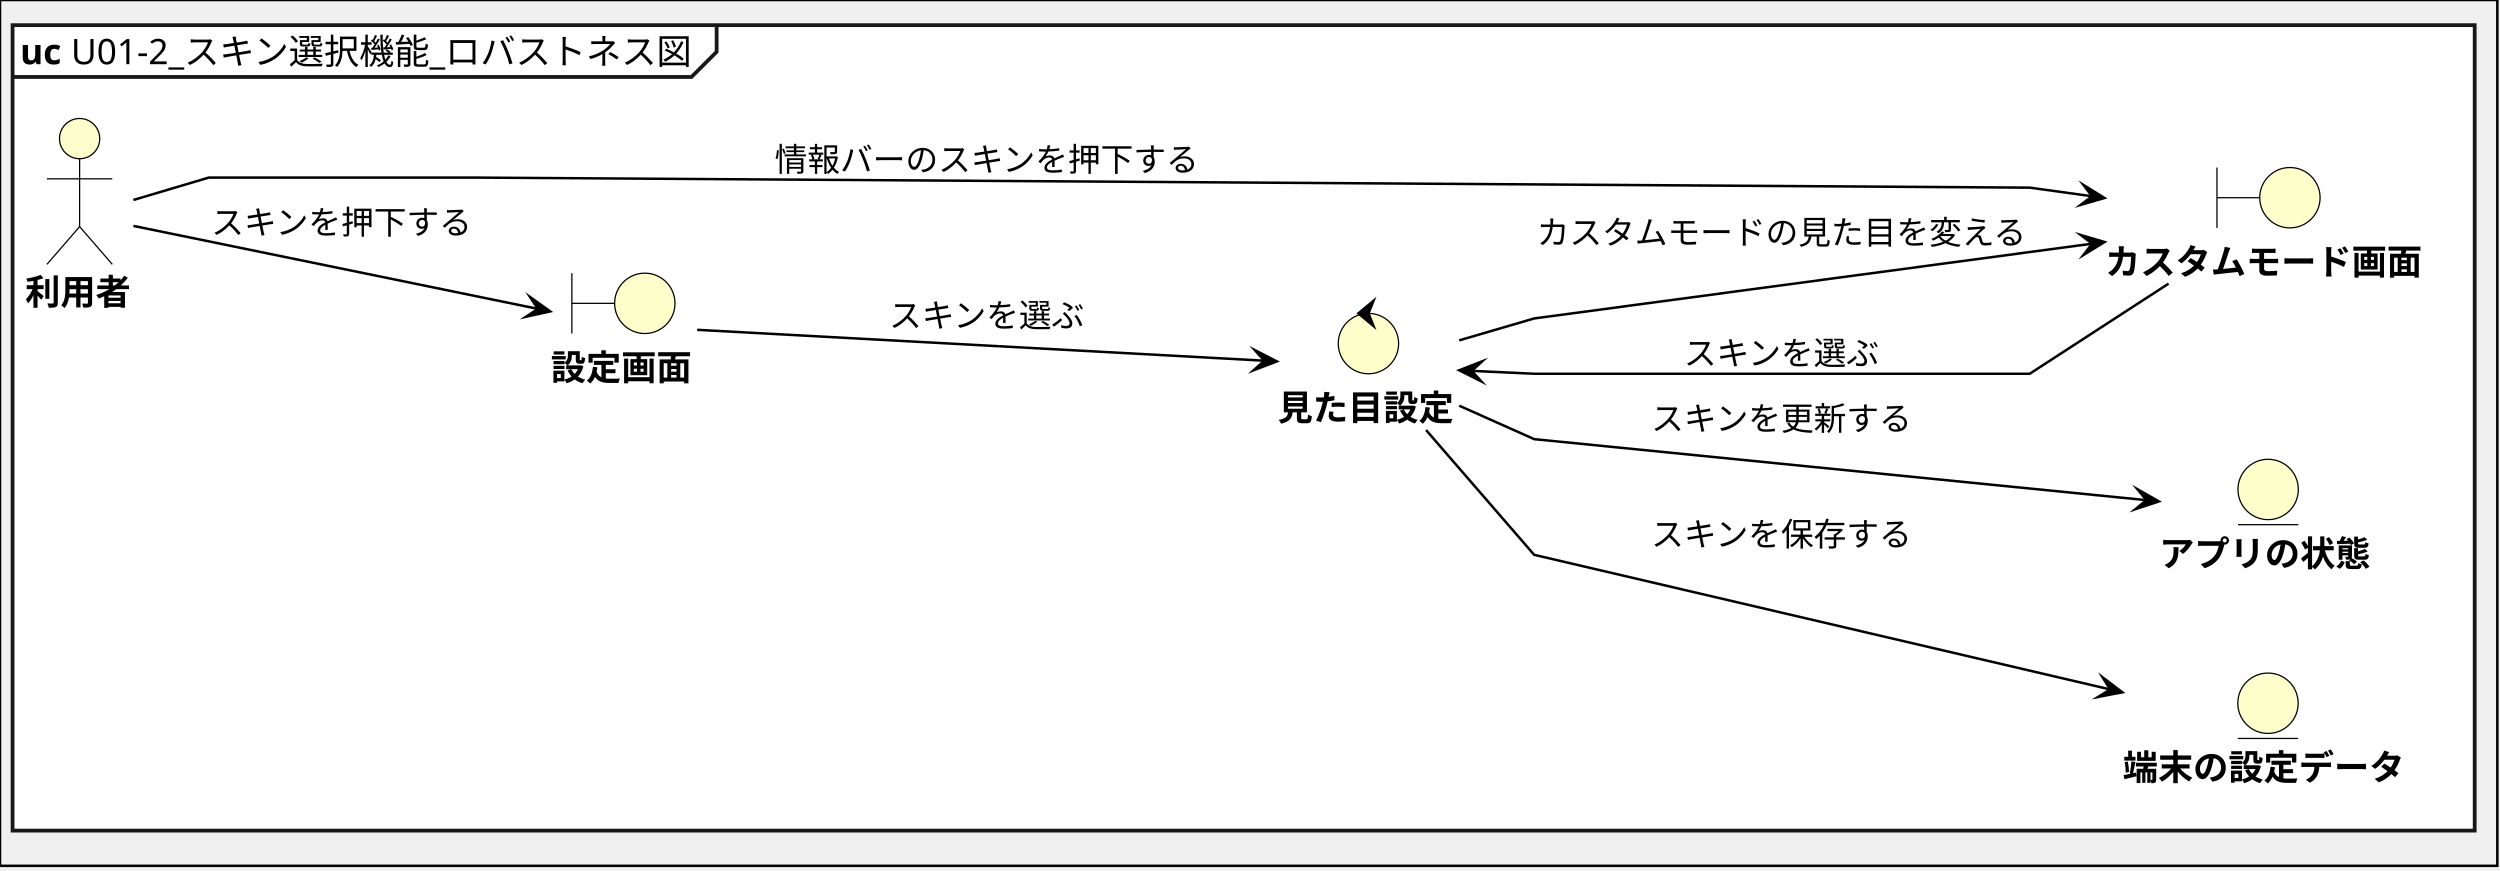
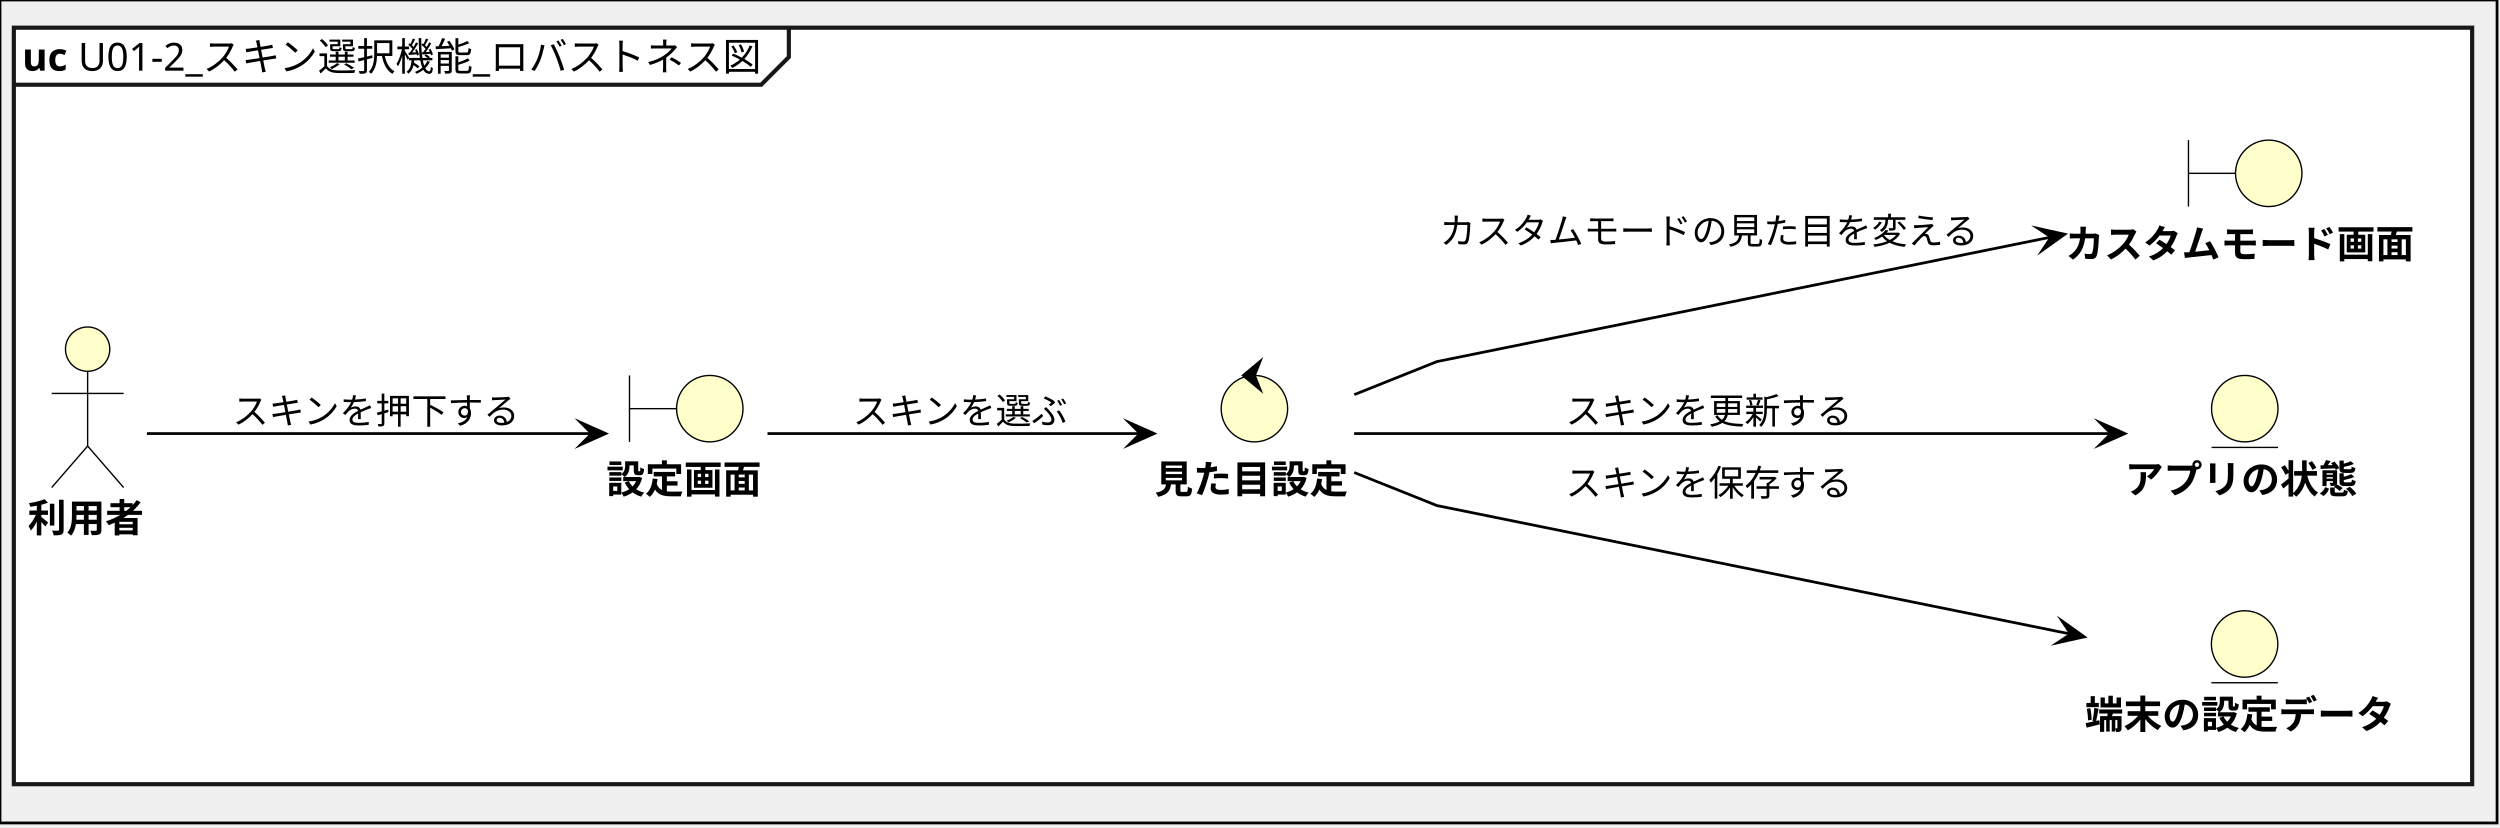
- <svg xmlns="http://www.w3.org/2000/svg" version="1.1" data-diagram-type="DESCRIPTION" style="width:994px;height:346px;background:#FFFFFF;" width="994px" height="346px" viewBox="0 0 994 346" zoomAndPan="magnify" preserveAspectRatio="none" contentStyleType="text/css">
+ <svg xmlns="http://www.w3.org/2000/svg" version="1.1" data-diagram-type="DESCRIPTION" style="width:903px;height:299px;background:#FFFFFF;" width="903px" height="299px" viewBox="0 0 903 299" zoomAndPan="magnify" preserveAspectRatio="none" contentStyleType="text/css">
  <defs />
  <g font-family="sans-serif" lengthAdjust="spacing">
-     <rect x="0" y="0" width="992.938" height="344.252" fill="none" style="stroke:#000;stroke-width:1;" />
-     <rect x="5" y="10" width="978.938" height="320.252" fill="#FFF" style="stroke:#181818;stroke-width:1.5;" />
+     <rect x="0" y="0" width="901.938" height="297.252" fill="none" style="stroke:#000;stroke-width:1;" />
+     <rect x="5" y="10" width="887.938" height="273.252" fill="#FFF" style="stroke:#181818;stroke-width:1.5;" />
    <path d="M284.931,10 L284.931,20.609 L274.931,30.609 L5,30.609" style="stroke:#181818;stroke-width:1.5;" fill="none" />
    <text x="8" y="25.533" fill="#000" font-size="14" textLength="16.338" font-weight="700">uc</text>
    <text x="28.228" y="25.533" fill="#000" font-size="14" textLength="249.703">U01-2_スキン選択機能_ロバストネス図</text>
    <g class="entity" data-qualified-name="A1" id="ent0001" data-source-line="4">
-       <ellipse cx="31.656" cy="55.109" rx="8" ry="8" fill="#FFC" style="stroke:#000;stroke-width:0.5;" />
-       <path d="M31.656,63.109 L31.656,90.109 M18.656,71.109 L44.656,71.109 M31.656,90.109 L18.656,105.109 M31.656,90.109 L44.656,105.109" style="stroke:#000;stroke-width:0.5;" fill="none" />
-       <text x="10" y="121.143" fill="#000" font-size="14" textLength="43.313" font-weight="700">利用者</text>
+       <ellipse cx="31.656" cy="126.109" rx="8" ry="8" fill="#FFC" style="stroke:#000;stroke-width:0.5;" />
+       <path d="M31.656,134.109 L31.656,161.109 M18.656,142.109 L44.656,142.109 M31.656,161.109 L18.656,176.109 M31.656,161.109 L44.656,176.109" style="stroke:#000;stroke-width:0.5;" fill="none" />
+       <text x="10" y="192.143" fill="#000" font-size="14" textLength="43.313" font-weight="700">利用者</text>
    </g>
    <g class="entity" data-qualified-name="B1" id="ent0002" data-source-line="5">
-       <path d="M227.375,108.609 L227.375,132.609 M227.375,120.609 L244.375,120.609" style="stroke:#000;stroke-width:0.5;" fill="none" />
-       <ellipse cx="256.375" cy="120.609" rx="12" ry="12" fill="#FFC" style="stroke:#000;stroke-width:0.5;" />
-       <text x="219" y="151.143" fill="#000" font-size="14" textLength="57.75" font-weight="700">設定画面</text>
+       <path d="M227.375,135.609 L227.375,159.609 M227.375,147.609 L244.375,147.609" style="stroke:#000;stroke-width:0.5;" fill="none" />
+       <ellipse cx="256.375" cy="147.609" rx="12" ry="12" fill="#FFC" style="stroke:#000;stroke-width:0.5;" />
+       <text x="219" y="178.143" fill="#000" font-size="14" textLength="57.75" font-weight="700">設定画面</text>
    </g>
    <g class="entity" data-qualified-name="B2" id="ent0003" data-source-line="6">
-       <path d="M881.469,66.609 L881.469,90.609 M881.469,78.609 L898.469,78.609" style="stroke:#000;stroke-width:0.5;" fill="none" />
-       <ellipse cx="910.469" cy="78.609" rx="12" ry="12" fill="#FFC" style="stroke:#000;stroke-width:0.5;" />
-       <text x="837" y="109.143" fill="#000" font-size="14" textLength="129.938" font-weight="700">カスタムモード画面</text>
+       <path d="M790.469,50.609 L790.469,74.609 M790.469,62.609 L807.469,62.609" style="stroke:#000;stroke-width:0.5;" fill="none" />
+       <ellipse cx="819.469" cy="62.609" rx="12" ry="12" fill="#FFC" style="stroke:#000;stroke-width:0.5;" />
+       <text x="746" y="93.143" fill="#000" font-size="14" textLength="129.938" font-weight="700">カスタムモード画面</text>
    </g>
    <g class="entity" data-qualified-name="C1" id="ent0004" data-source-line="7">
-       <ellipse cx="544.094" cy="136.609" rx="12" ry="12" fill="#FFC" style="stroke:#000;stroke-width:0.5;" />
-       <polygon points="540.094,124.609,546.094,119.609,544.094,124.609,546.094,129.609,540.094,124.609" fill="#000" style="stroke:#000;stroke-width:1;stroke-linejoin:miter;stroke-miterlimit:10;" />
-       <text x="508" y="167.143" fill="#000" font-size="14" textLength="72.188" font-weight="700">見た目設定</text>
+       <ellipse cx="453.094" cy="147.609" rx="12" ry="12" fill="#FFC" style="stroke:#000;stroke-width:0.5;" />
+       <polygon points="449.094,135.609,455.094,130.609,453.094,135.609,455.094,140.609,449.094,135.609" fill="#000" style="stroke:#000;stroke-width:1;stroke-linejoin:miter;stroke-miterlimit:10;" />
+       <text x="417" y="178.143" fill="#000" font-size="14" textLength="72.188" font-weight="700">見た目設定</text>
    </g>
    <g class="entity" data-qualified-name="E1" id="ent0005" data-source-line="8">
-       <ellipse cx="901.813" cy="194.609" rx="12" ry="12" fill="#FFC" style="stroke:#000;stroke-width:0.5;" />
-       <line x1="889.813" y1="208.609" x2="913.813" y2="208.609" style="stroke:#000;stroke-width:0.5;" />
-       <text x="858.5" y="225.143" fill="#000" font-size="14" textLength="86.625" font-weight="700">アプリの状態</text>
+       <ellipse cx="810.813" cy="147.609" rx="12" ry="12" fill="#FFC" style="stroke:#000;stroke-width:0.5;" />
+       <line x1="798.813" y1="161.609" x2="822.813" y2="161.609" style="stroke:#000;stroke-width:0.5;" />
+       <text x="767.5" y="178.143" fill="#000" font-size="14" textLength="86.625" font-weight="700">アプリの状態</text>
    </g>
    <g class="entity" data-qualified-name="E2" id="ent0006" data-source-line="9">
-       <ellipse cx="901.75" cy="279.609" rx="12" ry="12" fill="#FFC" style="stroke:#000;stroke-width:0.5;" />
-       <line x1="889.75" y1="293.609" x2="913.75" y2="293.609" style="stroke:#000;stroke-width:0.5;" />
-       <text x="844" y="310.143" fill="#000" font-size="14" textLength="115.5" font-weight="700">端末の設定データ</text>
+       <ellipse cx="810.75" cy="232.609" rx="12" ry="12" fill="#FFC" style="stroke:#000;stroke-width:0.5;" />
+       <line x1="798.75" y1="246.609" x2="822.75" y2="246.609" style="stroke:#000;stroke-width:0.5;" />
+       <text x="753" y="263.143" fill="#000" font-size="14" textLength="115.5" font-weight="700">端末の設定データ</text>
    </g>
    <g class="link" data-entity-1="ent0001" data-entity-2="ent0002" id="lnk7" data-source-line="11" data-link-type="dependency">
-       <path d="M53.07,89.829 C91.66,97.739 170.062,113.824 213.862,122.814" style="stroke:#000;stroke-width:1;" fill="none" id="A1-to-B1" />
-       <polygon points="218.76,123.819,210.748,118.092,213.862,122.814,209.14,125.928,218.76,123.819" fill="#000" style="stroke:#000;stroke-width:1;stroke-linejoin:miter;stroke-miterlimit:10;" />
-       <text x="84" y="93.104" fill="#000" font-size="13" textLength="104">スキンを押下する</text>
+       <path d="M53.07,156.609 C91.66,156.609 169.96,156.609 213.76,156.609" style="stroke:#000;stroke-width:1;" fill="none" id="A1-to-B1" />
+       <polygon points="218.76,156.609,209.76,152.609,213.76,156.609,209.76,160.609,218.76,156.609" fill="#000" style="stroke:#000;stroke-width:1;stroke-linejoin:miter;stroke-miterlimit:10;" />
+       <text x="84" y="153.104" fill="#000" font-size="13" textLength="104">スキンを押下する</text>
    </g>
-     <g class="link" data-entity-1="ent0001" data-entity-2="ent0003" id="lnk8" data-source-line="12" data-link-type="dependency">
-       <path d="M53.04,79.509 C67.02,75.359 83,70.609 83,70.609 C83,70.609 189,70.609 189,70.609 C189,70.609 807,74.609 807,74.609 C807,74.609 815.267,75.756 831.787,78.036" style="stroke:#000;stroke-width:1;" fill="none" id="A1-to-B2" />
-       <polygon points="836.74,78.719,828.371,73.526,831.787,78.036,827.278,81.451,836.74,78.719" fill="#000" style="stroke:#000;stroke-width:1;stroke-linejoin:miter;stroke-miterlimit:10;" />
-       <text x="308" y="68.104" fill="#000" font-size="13" textLength="169">情報バーのスキンを押下する</text>
+     <g class="link" data-entity-1="ent0002" data-entity-2="ent0004" id="lnk8" data-source-line="12" data-link-type="dependency">
+       <path d="M277.23,156.609 C313.72,156.609 372.28,156.609 411.86,156.609" style="stroke:#000;stroke-width:1;" fill="none" id="B1-to-C1" />
+       <polygon points="416.86,156.609,407.86,152.609,411.86,156.609,407.86,160.609,416.86,156.609" fill="#000" style="stroke:#000;stroke-width:1;stroke-linejoin:miter;stroke-miterlimit:10;" />
+       <text x="308" y="153.104" fill="#000" font-size="13" textLength="78">スキンを選ぶ</text>
    </g>
-     <g class="link" data-entity-1="ent0002" data-entity-2="ent0004" id="lnk9" data-source-line="13" data-link-type="dependency">
-       <path d="M277.19,131.139 C331.09,134.079 443.627,140.197 502.677,143.417" style="stroke:#000;stroke-width:1;" fill="none" id="B1-to-C1" />
-       <polygon points="507.67,143.689,498.901,139.205,502.677,143.417,498.466,147.193,507.67,143.689" fill="#000" style="stroke:#000;stroke-width:1;stroke-linejoin:miter;stroke-miterlimit:10;" />
-       <text x="353.5" y="130.104" fill="#000" font-size="13" textLength="78">スキンを選ぶ</text>
+     <g class="link" data-entity-1="ent0004" data-entity-2="ent0005" id="lnk9" data-source-line="13" data-link-type="dependency">
+       <path d="M489.11,156.609 C554.89,156.609 691.45,156.609 762.5,156.609" style="stroke:#000;stroke-width:1;" fill="none" id="C1-to-E1" />
+       <polygon points="767.5,156.609,758.5,152.609,762.5,156.609,758.5,160.609,767.5,156.609" fill="#000" style="stroke:#000;stroke-width:1;stroke-linejoin:miter;stroke-miterlimit:10;" />
+       <text x="565.5" y="153.104" fill="#000" font-size="13" textLength="104">スキンを更新する</text>
    </g>
-     <g class="link" data-entity-1="ent0003" data-entity-2="ent0004" id="lnk10" data-source-line="14" data-link-type="dependency">
-       <path d="M862.22,112.769 C836.33,129.579 807,148.609 807,148.609 C807,148.609 610,148.609 610,148.609 C610,148.609 600.475,148.171 585.155,147.461" style="stroke:#000;stroke-width:1;" fill="none" id="B2-to-C1" />
-       <polygon points="580.16,147.229,588.965,151.642,585.155,147.461,589.336,143.65,580.16,147.229" fill="#000" style="stroke:#000;stroke-width:1;stroke-linejoin:miter;stroke-miterlimit:10;" />
-       <text x="669.5" y="145.104" fill="#000" font-size="13" textLength="78">スキンを選ぶ</text>
+     <g class="link" data-entity-1="ent0004" data-entity-2="ent0006" id="lnk10" data-source-line="14" data-link-type="dependency">
+       <path d="M489.16,170.679 C504.48,176.799 519,182.609 519,182.609 C519,182.609 663.21,211.846 747.95,229.026" style="stroke:#000;stroke-width:1;" fill="none" id="C1-to-E2" />
+       <polygon points="752.85,230.019,744.824,224.311,747.95,229.026,743.235,232.151,752.85,230.019" fill="#000" style="stroke:#000;stroke-width:1;stroke-linejoin:miter;stroke-miterlimit:10;" />
+       <text x="565.5" y="179.104" fill="#000" font-size="13" textLength="104">スキンを保存する</text>
    </g>
-     <g class="link" data-entity-1="ent0004" data-entity-2="ent0003" id="lnk13" data-source-line="17" data-link-type="dependency">
-       <path d="M580.16,135.329 C595.48,130.849 610,126.609 610,126.609 C610,126.609 746.124,108.363 831.824,96.883" style="stroke:#000;stroke-width:1;" fill="none" id="C1-to-B2" />
-       <polygon points="836.78,96.219,827.329,93.45,831.824,96.883,828.391,101.379,836.78,96.219" fill="#000" style="stroke:#000;stroke-width:1;stroke-linejoin:miter;stroke-miterlimit:10;" />
-       <text x="611" y="97.104" fill="#000" font-size="13" textLength="195">カスタムモードの見た目を変える</text>
-     </g>
-     <g class="link" data-entity-1="ent0004" data-entity-2="ent0005" id="lnk11" data-source-line="15" data-link-type="dependency">
-       <path d="M580.16,161.299 C595.48,168.129 610,174.609 610,174.609 C610,174.609 772.575,190.814 853.395,198.864" style="stroke:#000;stroke-width:1;" fill="none" id="C1-to-E1" />
-       <polygon points="858.37,199.359,849.811,194.487,853.395,198.864,849.018,202.448,858.37,199.359" fill="#000" style="stroke:#000;stroke-width:1;stroke-linejoin:miter;stroke-miterlimit:10;" />
-       <text x="656.5" y="171.104" fill="#000" font-size="13" textLength="104">スキンを更新する</text>
-     </g>
-     <g class="link" data-entity-1="ent0004" data-entity-2="ent0006" id="lnk12" data-source-line="16" data-link-type="dependency">
-       <path d="M567.01,170.999 C585.86,192.759 610,220.609 610,220.609 C610,220.609 754.241,254.311 838.981,274.121" style="stroke:#000;stroke-width:1;" fill="none" id="C1-to-E2" />
-       <polygon points="843.85,275.259,835.997,269.316,838.981,274.121,834.176,277.106,843.85,275.259" fill="#000" style="stroke:#000;stroke-width:1;stroke-linejoin:miter;stroke-miterlimit:10;" />
-       <text x="656.5" y="217.104" fill="#000" font-size="13" textLength="104">スキンを保存する</text>
+     <g class="link" data-entity-1="ent0004" data-entity-2="ent0003" id="lnk11" data-source-line="15" data-link-type="dependency">
+       <path d="M489.16,142.539 C504.48,136.419 519,130.609 519,130.609 C519,130.609 655.18,103.003 740.88,85.623" style="stroke:#000;stroke-width:1;" fill="none" id="C1-to-B2" />
+       <polygon points="745.78,84.629,736.165,82.498,740.88,85.623,737.755,90.338,745.78,84.629" fill="#000" style="stroke:#000;stroke-width:1;stroke-linejoin:miter;stroke-miterlimit:10;" />
+       <text x="520" y="88.104" fill="#000" font-size="13" textLength="195">カスタムモードの見た目を変える</text>
    </g>
  </g>
</svg>
